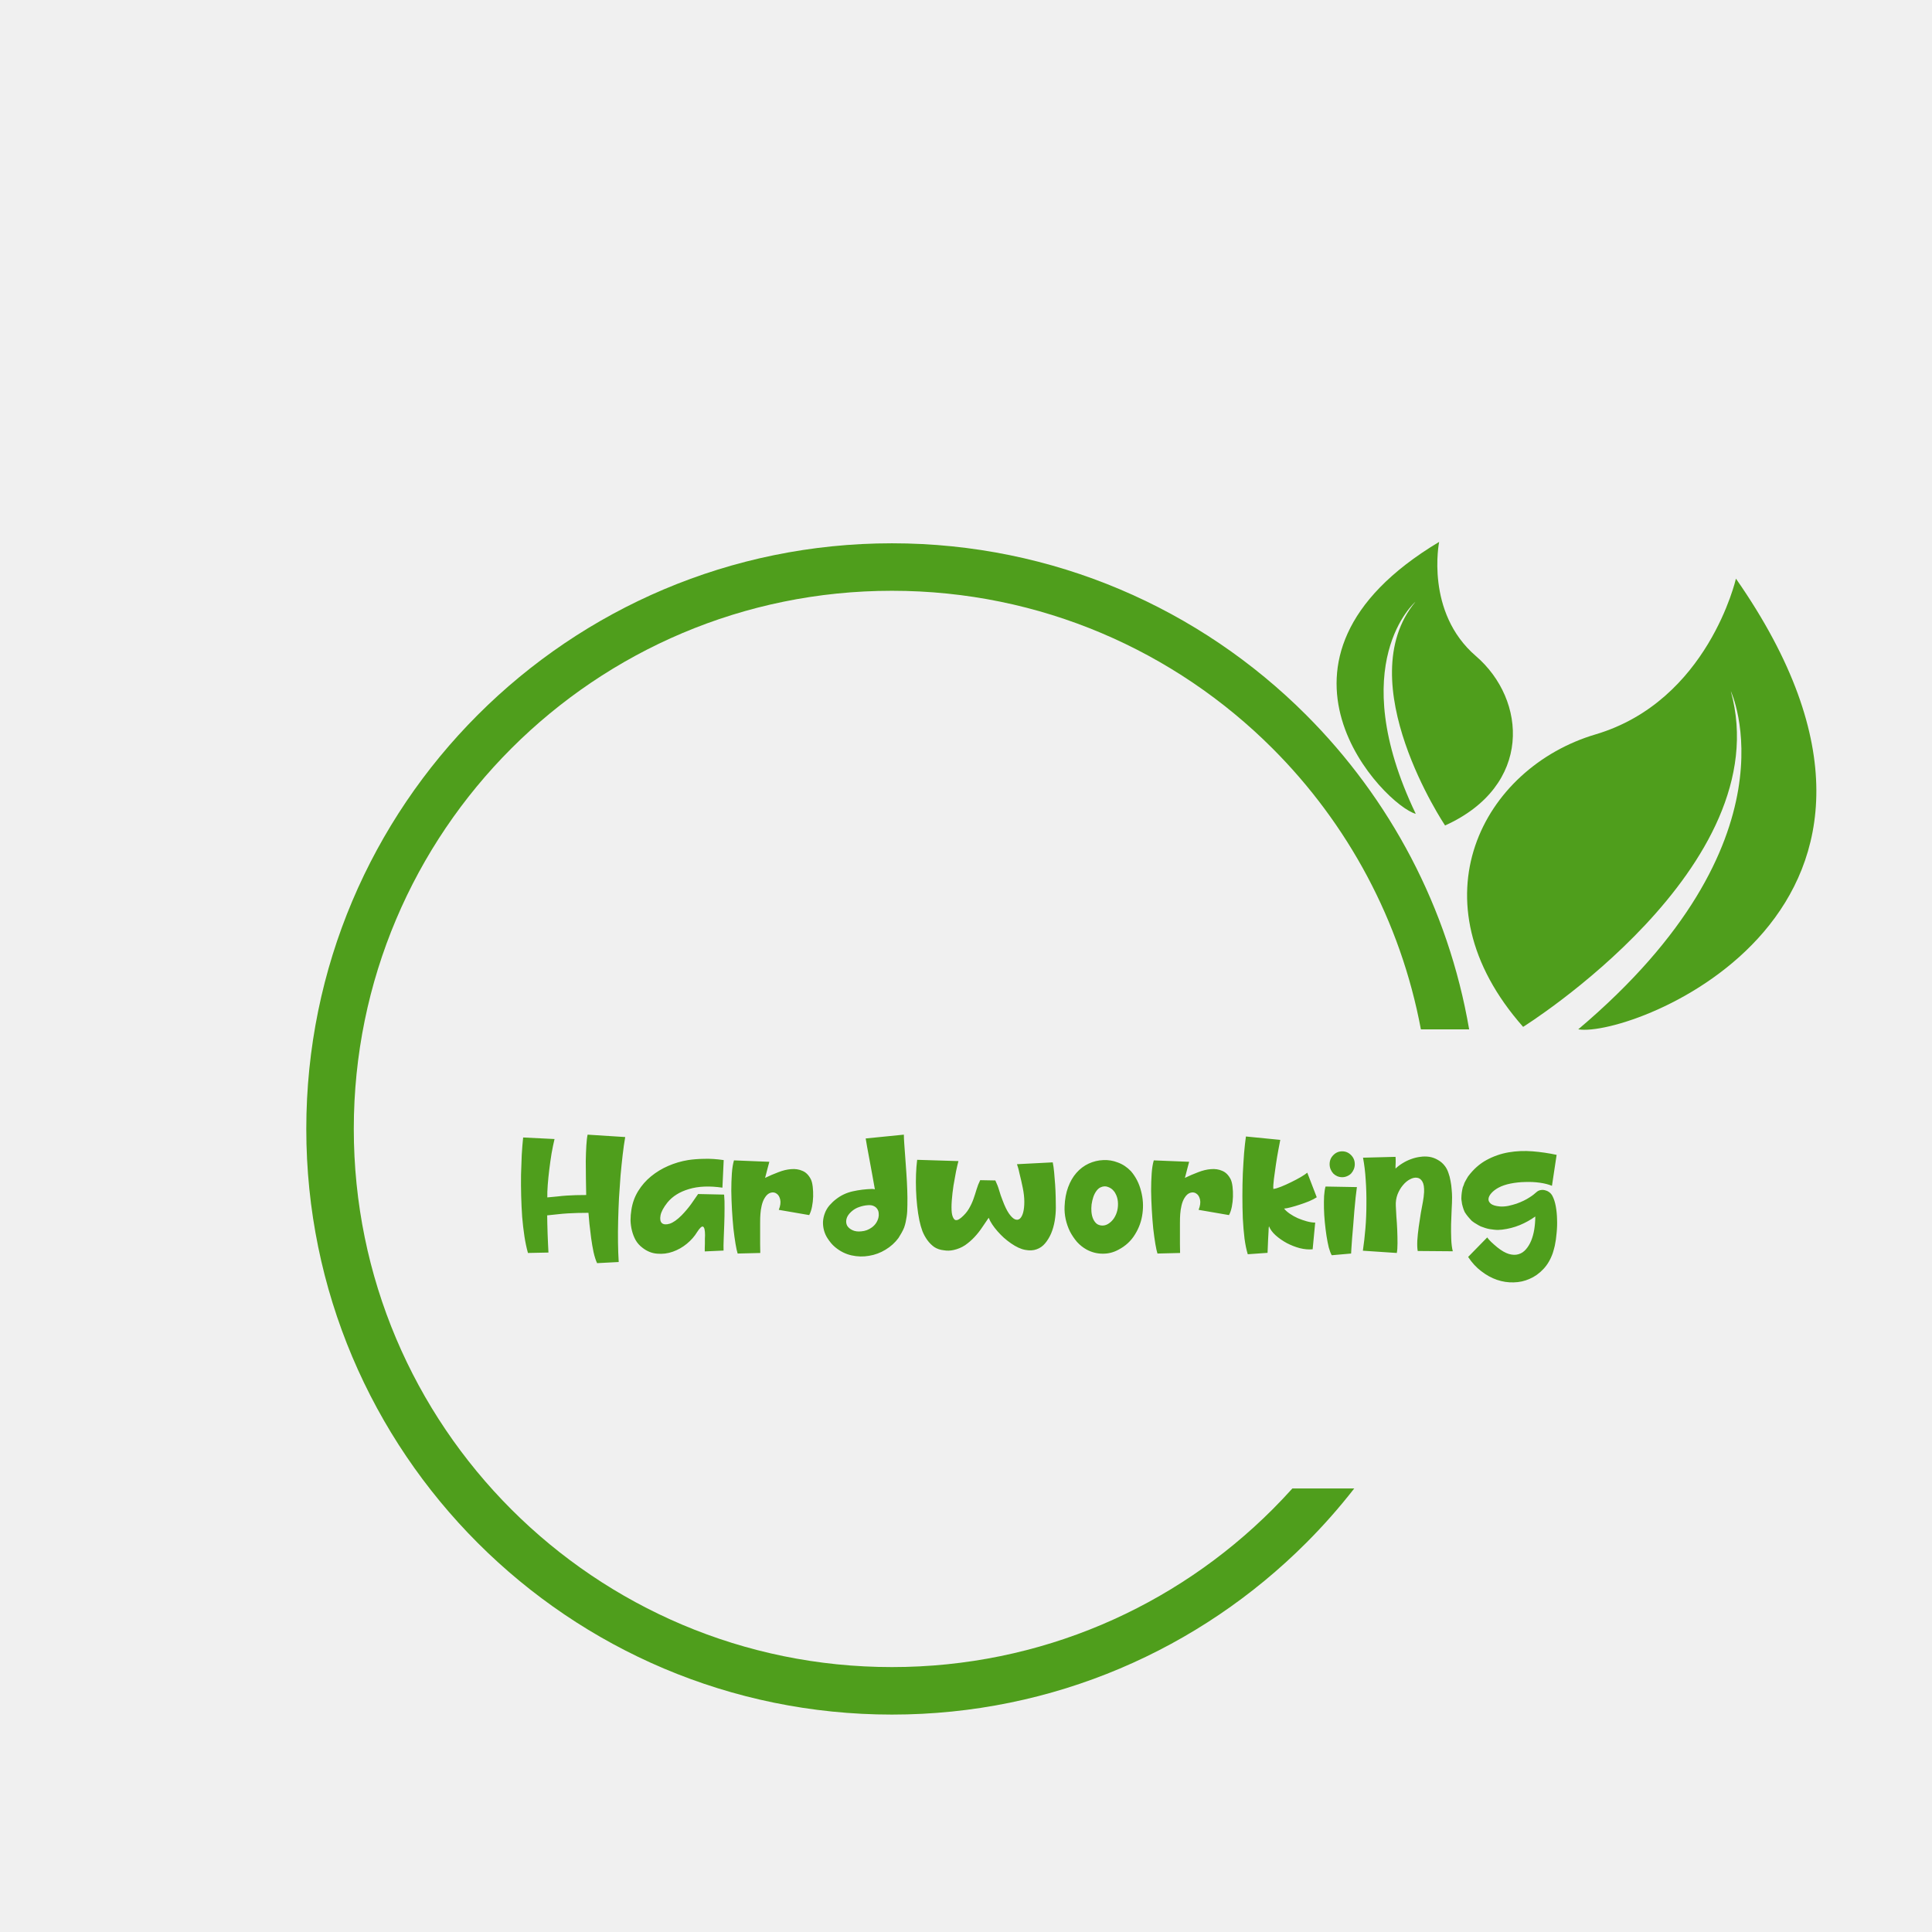
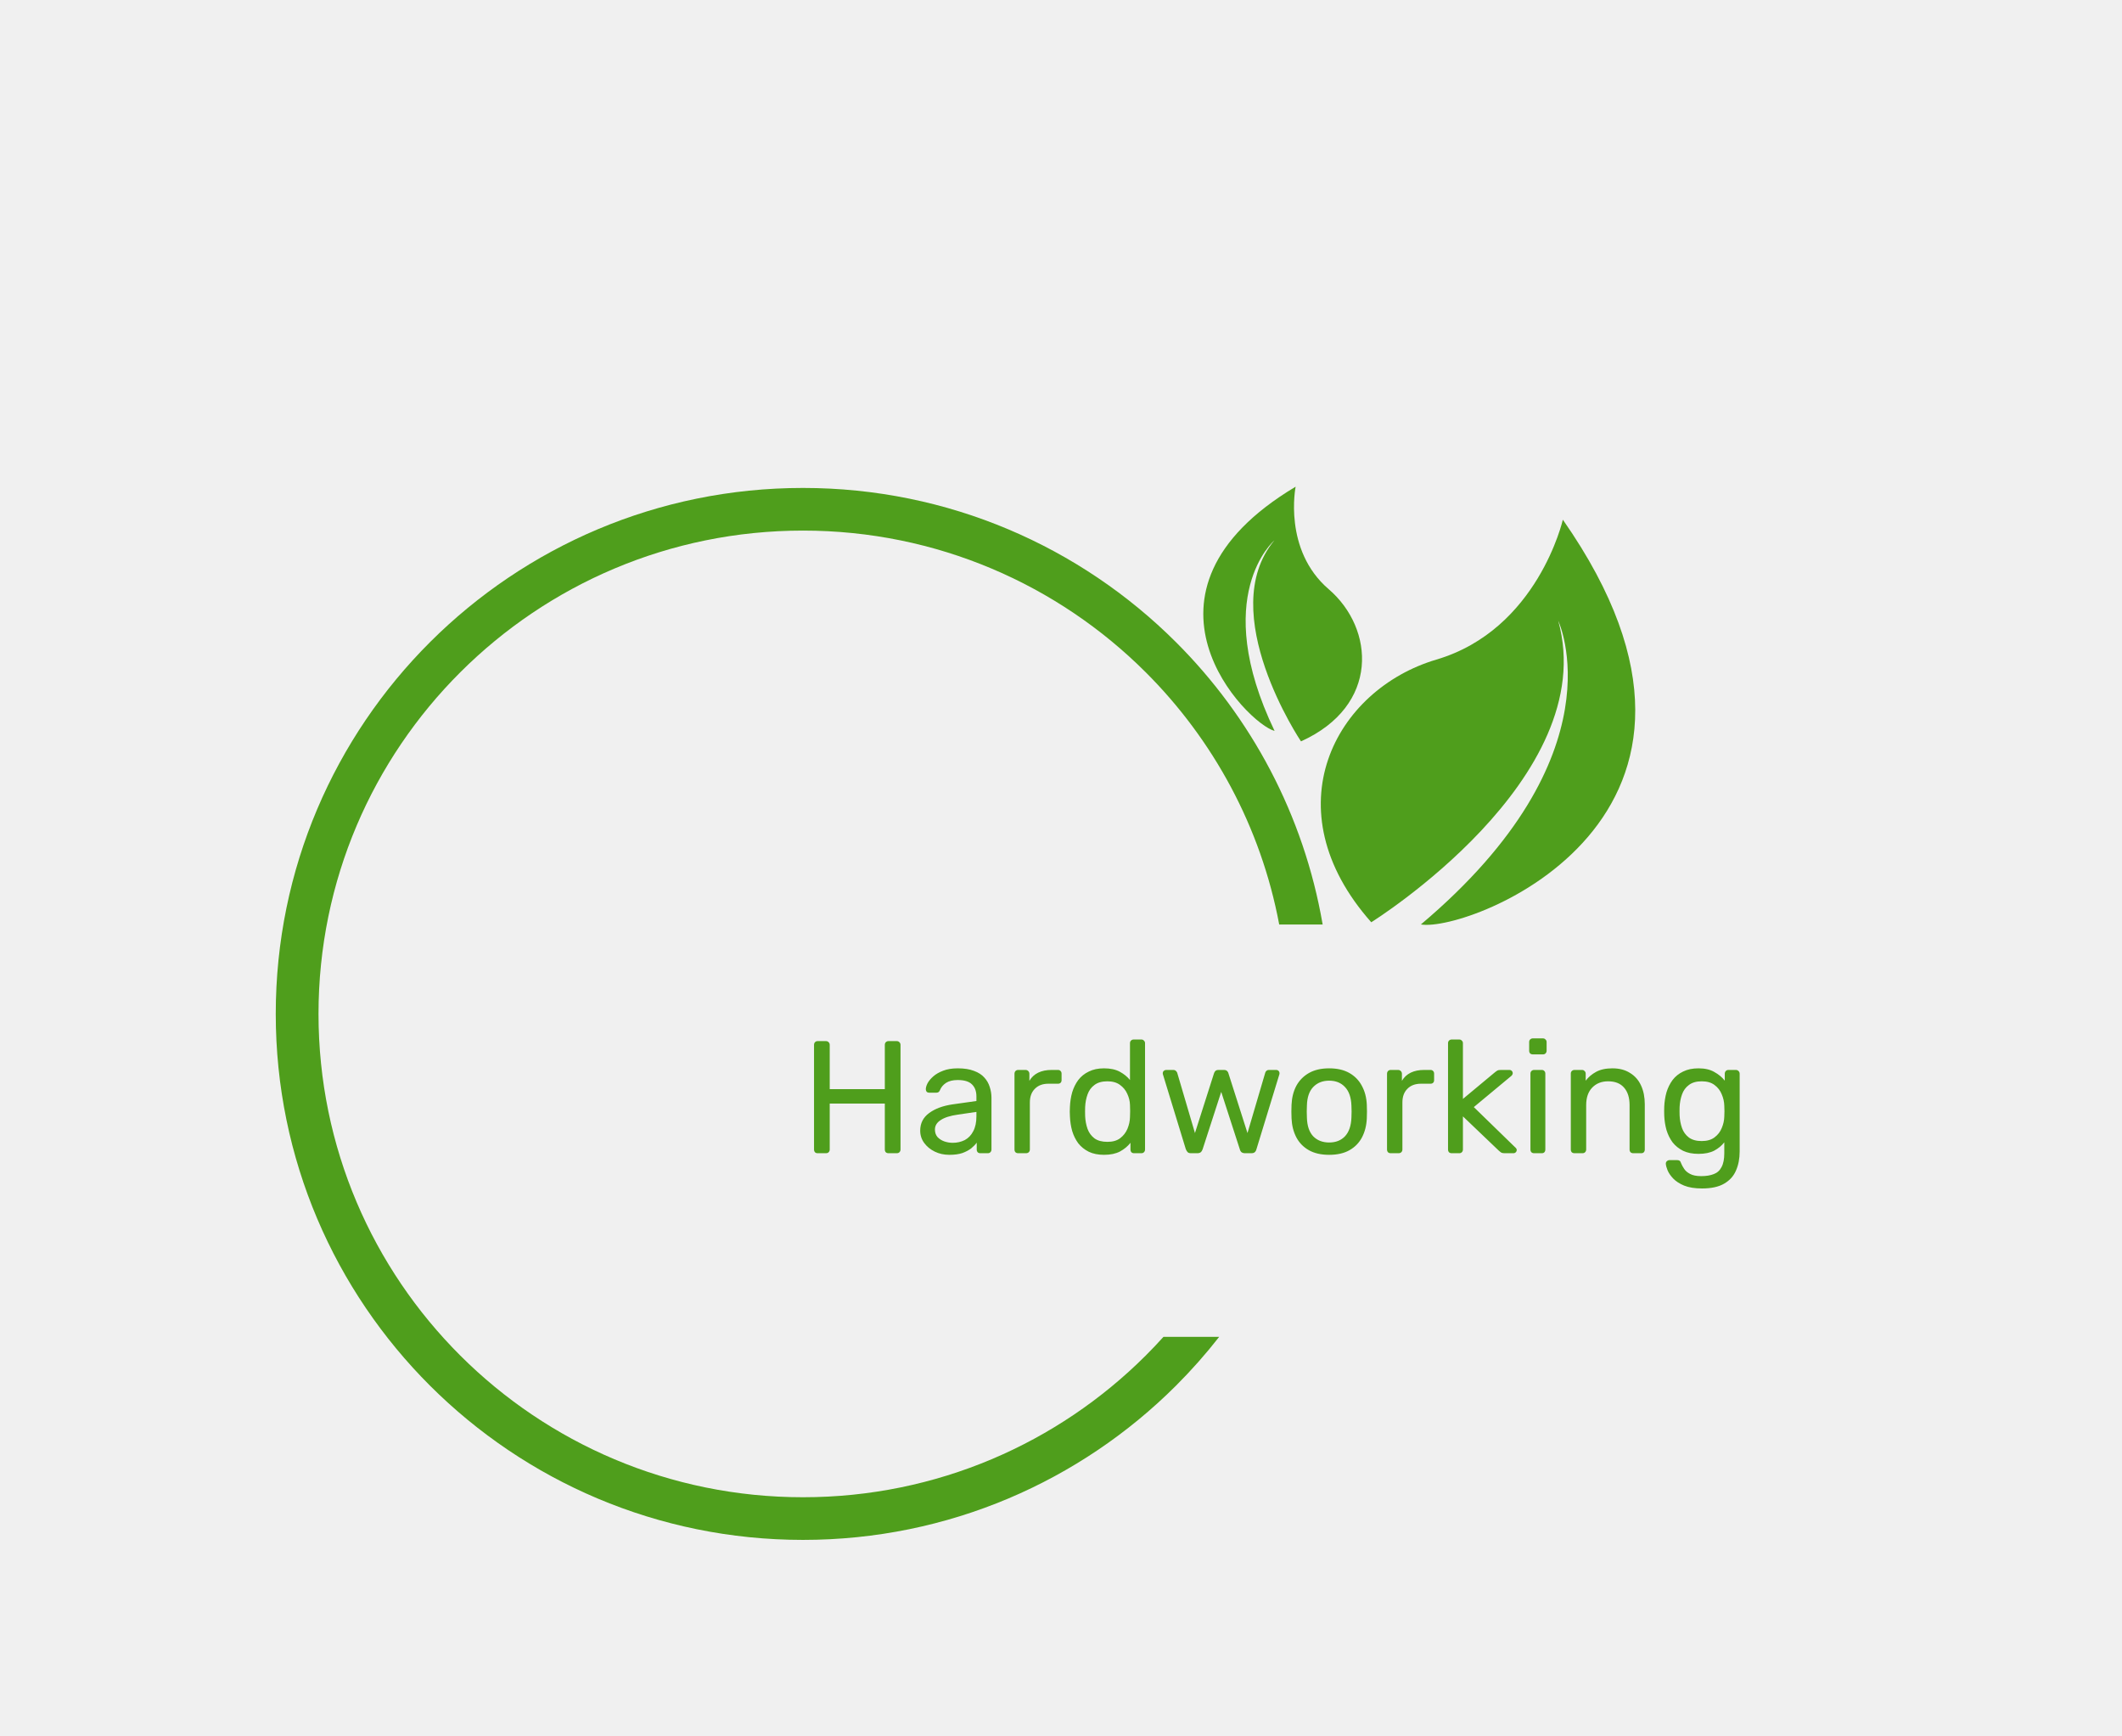
- <svg xmlns="http://www.w3.org/2000/svg" width="164" height="164" viewBox="0 0 164 164" fill="none">
-   <g clip-path="url(#clip0_4_5289)">
-     <path d="M75.713 46.118C89.441 46.118 101.87 51.682 110.865 60.68C117.974 67.788 122.938 77.039 124.71 87.378H120.614C118.888 78.152 114.39 69.903 108.015 63.528C99.748 55.261 88.328 50.149 75.713 50.149C63.099 50.149 51.678 55.261 43.411 63.528C35.145 71.795 30.032 83.216 30.032 95.83C30.032 108.445 35.145 119.865 43.411 128.132C51.678 136.399 63.099 141.512 75.713 141.512C88.328 141.512 99.748 136.399 108.015 128.132C108.594 127.554 109.156 126.958 109.704 126.351H114.956C113.688 127.979 112.322 129.526 110.865 130.982C101.87 139.978 89.441 145.544 75.713 145.544C61.986 145.544 49.557 139.98 40.561 130.982C31.565 121.987 26 109.558 26 95.83C26 82.103 31.564 69.674 40.561 60.678C49.557 51.682 61.984 46.118 75.713 46.118Z" fill="#4F9E1C" />
-     <path fill-rule="evenodd" clip-rule="evenodd" d="M133.972 87.375C138.51 88.151 166.984 77.266 147.357 49.118C147.357 49.118 144.998 59.507 135.435 62.341C125.871 65.174 119.818 76.443 129.292 87.167C129.292 87.167 151.051 73.59 146.922 58.669C146.922 58.667 152.921 71.362 133.972 87.375Z" fill="#4F9E1C" />
-     <path fill-rule="evenodd" clip-rule="evenodd" d="M120.179 69.083C117.63 68.425 105.335 56.078 122.163 46C122.163 46 120.958 51.969 125.281 55.688C129.604 59.407 130.119 66.7 122.667 70.072C122.667 70.072 114.504 57.895 120.151 51.083C120.153 51.081 114.051 56.296 120.179 69.083Z" fill="#4F9E1C" />
-     <path d="M50.684 107.224C50.572 106.984 50.472 106.672 50.384 106.288C50.304 105.904 50.236 105.508 50.18 105.1C50.124 104.684 50.076 104.284 50.036 103.9C50.004 103.516 49.976 103.2 49.952 102.952C49.616 102.952 49.304 102.956 49.016 102.964C48.736 102.972 48.46 102.984 48.188 103C47.916 103.016 47.64 103.04 47.36 103.072C47.08 103.096 46.776 103.128 46.448 103.168C46.448 103.352 46.452 103.584 46.46 103.864C46.468 104.144 46.476 104.432 46.484 104.728C46.5 105.024 46.512 105.316 46.52 105.604C46.528 105.884 46.54 106.124 46.556 106.324L44.816 106.36C44.696 105.936 44.596 105.464 44.516 104.944C44.436 104.416 44.372 103.864 44.324 103.288C44.284 102.704 44.256 102.112 44.24 101.512C44.224 100.904 44.22 100.308 44.228 99.724C44.244 99.14 44.264 98.58 44.288 98.044C44.32 97.5 44.36 97.004 44.408 96.556L47.072 96.688C46.984 97.056 46.9 97.464 46.82 97.912C46.748 98.36 46.684 98.812 46.628 99.268C46.572 99.716 46.528 100.152 46.496 100.576C46.464 100.992 46.452 101.348 46.46 101.644C46.78 101.612 47.072 101.584 47.336 101.56C47.6 101.528 47.856 101.504 48.104 101.488C48.352 101.472 48.608 101.46 48.872 101.452C49.136 101.444 49.432 101.44 49.76 101.44C49.752 101.016 49.744 100.552 49.736 100.048C49.728 99.536 49.724 99.04 49.724 98.56C49.732 98.08 49.748 97.64 49.772 97.24C49.796 96.84 49.832 96.532 49.88 96.316L53.072 96.52C52.992 96.968 52.92 97.472 52.856 98.032C52.792 98.584 52.732 99.168 52.676 99.784C52.628 100.4 52.584 101.036 52.544 101.692C52.512 102.34 52.488 102.984 52.472 103.624C52.456 104.256 52.452 104.872 52.46 105.472C52.468 106.064 52.488 106.616 52.52 107.128L50.684 107.224ZM61.468 101.404C61.5 101.756 61.512 102.152 61.504 102.592C61.504 103.032 61.496 103.472 61.48 103.912C61.464 104.352 61.448 104.772 61.432 105.172C61.416 105.564 61.412 105.892 61.42 106.156L59.824 106.228C59.824 106.172 59.824 106.08 59.824 105.952C59.832 105.824 59.836 105.692 59.836 105.556C59.836 105.412 59.836 105.276 59.836 105.148C59.844 105.02 59.848 104.924 59.848 104.86C59.848 104.428 59.792 104.184 59.68 104.128C59.576 104.072 59.408 104.224 59.176 104.584C58.96 104.944 58.668 105.276 58.3 105.58C57.94 105.876 57.544 106.1 57.112 106.252C56.688 106.404 56.248 106.46 55.792 106.42C55.336 106.388 54.912 106.216 54.52 105.904C54.288 105.728 54.1 105.516 53.956 105.268C53.82 105.02 53.716 104.752 53.644 104.464C53.572 104.176 53.532 103.884 53.524 103.588C53.524 103.284 53.548 102.988 53.596 102.7C53.684 102.116 53.876 101.584 54.172 101.104C54.468 100.624 54.832 100.208 55.264 99.856C55.704 99.496 56.192 99.2 56.728 98.968C57.264 98.736 57.82 98.572 58.396 98.476C58.812 98.412 59.272 98.376 59.776 98.368C60.288 98.352 60.84 98.388 61.432 98.476L61.324 100.816C60.22 100.656 59.272 100.696 58.48 100.936C57.696 101.168 57.088 101.548 56.656 102.076C56.32 102.5 56.124 102.868 56.068 103.18C56.012 103.484 56.052 103.7 56.188 103.828C56.332 103.948 56.552 103.964 56.848 103.876C57.144 103.78 57.48 103.544 57.856 103.168C58.152 102.864 58.42 102.548 58.66 102.22C58.9 101.884 59.1 101.596 59.26 101.356L61.468 101.404ZM66.109 102.7C66.245 102.356 66.284 102.064 66.228 101.824C66.172 101.584 66.069 101.416 65.916 101.32C65.772 101.216 65.605 101.192 65.412 101.248C65.221 101.304 65.052 101.452 64.909 101.692C64.796 101.876 64.713 102.092 64.656 102.34C64.6 102.58 64.564 102.816 64.549 103.048C64.532 103.248 64.525 103.496 64.525 103.792C64.525 104.08 64.525 104.38 64.525 104.692C64.525 105.004 64.525 105.308 64.525 105.604C64.532 105.9 64.537 106.152 64.537 106.36L62.617 106.408C62.56 106.24 62.501 105.968 62.437 105.592C62.373 105.208 62.312 104.772 62.257 104.284C62.209 103.796 62.169 103.276 62.136 102.724C62.105 102.164 62.084 101.62 62.077 101.092C62.077 100.564 62.093 100.072 62.124 99.616C62.157 99.16 62.217 98.788 62.304 98.5L65.305 98.62C65.296 98.652 65.276 98.728 65.245 98.848C65.213 98.968 65.177 99.104 65.136 99.256C65.105 99.4 65.069 99.54 65.028 99.676C64.989 99.812 64.96 99.916 64.945 99.988C65.305 99.812 65.677 99.652 66.061 99.508C66.445 99.356 66.808 99.268 67.153 99.244C67.504 99.212 67.825 99.26 68.112 99.388C68.409 99.508 68.648 99.748 68.832 100.108C68.904 100.26 68.957 100.468 68.989 100.732C69.02 100.996 69.032 101.276 69.025 101.572C69.016 101.868 68.984 102.156 68.928 102.436C68.873 102.716 68.793 102.952 68.689 103.144L66.109 102.7ZM76.725 96.316C76.725 96.5 76.737 96.764 76.761 97.108C76.785 97.444 76.813 97.828 76.845 98.26C76.877 98.684 76.909 99.136 76.941 99.616C76.973 100.088 76.997 100.552 77.013 101.008C77.029 101.456 77.033 101.88 77.025 102.28C77.025 102.672 77.005 103 76.965 103.264C76.941 103.424 76.913 103.58 76.881 103.732C76.849 103.884 76.805 104.04 76.749 104.2C76.685 104.36 76.609 104.516 76.521 104.668C76.441 104.812 76.357 104.952 76.269 105.088C75.973 105.488 75.605 105.82 75.165 106.084C74.733 106.348 74.269 106.52 73.773 106.6C73.285 106.688 72.789 106.676 72.285 106.564C71.781 106.452 71.317 106.22 70.893 105.868C70.757 105.756 70.637 105.636 70.533 105.508C70.429 105.38 70.333 105.248 70.245 105.112C70.109 104.904 70.009 104.68 69.945 104.44C69.881 104.2 69.853 103.956 69.861 103.708C69.877 103.46 69.929 103.22 70.017 102.988C70.105 102.748 70.237 102.524 70.413 102.316C70.597 102.108 70.785 101.932 70.977 101.788C71.385 101.468 71.853 101.248 72.381 101.128C72.917 101.008 73.473 100.94 74.049 100.924C74.089 100.932 74.125 100.936 74.157 100.936C74.189 100.936 74.225 100.944 74.265 100.96C74.209 100.64 74.141 100.26 74.061 99.82C73.981 99.38 73.901 98.944 73.821 98.512C73.741 98.08 73.669 97.692 73.605 97.348C73.549 97.004 73.509 96.768 73.485 96.64L76.725 96.316ZM72.249 102.868C72.033 103.068 71.901 103.272 71.853 103.48C71.805 103.688 71.825 103.876 71.913 104.044C72.009 104.204 72.161 104.332 72.369 104.428C72.577 104.524 72.825 104.556 73.113 104.524C73.441 104.5 73.741 104.388 74.013 104.188C74.293 103.98 74.477 103.708 74.565 103.372C74.597 103.244 74.605 103.116 74.589 102.988C74.581 102.852 74.541 102.732 74.469 102.628C74.397 102.516 74.297 102.432 74.169 102.376C74.041 102.312 73.877 102.288 73.677 102.304C73.429 102.32 73.181 102.372 72.933 102.46C72.685 102.54 72.457 102.676 72.249 102.868ZM89.362 98.668C89.41 98.892 89.45 99.172 89.482 99.508C89.514 99.836 89.542 100.184 89.566 100.552C89.59 100.912 89.606 101.268 89.614 101.62C89.622 101.964 89.626 102.26 89.626 102.508C89.626 102.876 89.594 103.252 89.53 103.636C89.466 104.012 89.366 104.364 89.23 104.692C89.094 105.012 88.922 105.296 88.714 105.544C88.514 105.784 88.274 105.952 87.994 106.048C87.714 106.152 87.39 106.168 87.022 106.096C86.662 106.032 86.262 105.848 85.822 105.544C85.614 105.4 85.41 105.24 85.21 105.064C85.018 104.888 84.838 104.704 84.67 104.512C84.502 104.32 84.354 104.128 84.226 103.936C84.098 103.744 83.998 103.556 83.926 103.372C83.75 103.636 83.562 103.912 83.362 104.2C83.17 104.488 82.954 104.76 82.714 105.016C82.474 105.272 82.21 105.5 81.922 105.7C81.634 105.892 81.31 106.028 80.95 106.108C80.67 106.172 80.394 106.18 80.122 106.132C79.81 106.1 79.538 106.008 79.306 105.856C79.082 105.696 78.886 105.5 78.718 105.268C78.55 105.036 78.41 104.78 78.298 104.5C78.194 104.212 78.11 103.916 78.046 103.612C77.966 103.228 77.902 102.812 77.854 102.364C77.806 101.916 77.774 101.464 77.758 101.008C77.742 100.552 77.742 100.108 77.758 99.676C77.774 99.236 77.806 98.828 77.854 98.452L81.358 98.56C81.302 98.768 81.234 99.06 81.154 99.436C81.082 99.812 81.01 100.212 80.938 100.636C80.874 101.06 80.826 101.48 80.794 101.896C80.762 102.312 80.762 102.664 80.794 102.952C80.834 103.232 80.914 103.424 81.034 103.528C81.162 103.624 81.35 103.568 81.598 103.36C81.878 103.12 82.094 102.868 82.246 102.604C82.406 102.332 82.534 102.06 82.63 101.788C82.726 101.516 82.814 101.244 82.894 100.972C82.974 100.7 83.078 100.436 83.206 100.18L84.49 100.204C84.626 100.484 84.734 100.764 84.814 101.044C84.894 101.324 84.99 101.604 85.102 101.884C85.286 102.38 85.47 102.76 85.654 103.024C85.838 103.28 86.006 103.44 86.158 103.504C86.318 103.568 86.458 103.548 86.578 103.444C86.698 103.332 86.79 103.156 86.854 102.916C86.918 102.668 86.95 102.368 86.95 102.016C86.95 101.656 86.906 101.26 86.818 100.828C86.778 100.628 86.734 100.424 86.686 100.216C86.638 100 86.59 99.8 86.542 99.616C86.502 99.424 86.462 99.26 86.422 99.124C86.382 98.988 86.35 98.888 86.326 98.824L89.362 98.668ZM96.008 99.424C96.416 99.904 96.7 100.464 96.86 101.104C97.028 101.736 97.068 102.372 96.98 103.012C96.9 103.644 96.688 104.236 96.344 104.788C96.008 105.34 95.54 105.772 94.94 106.084C94.516 106.316 94.068 106.428 93.596 106.42C93.124 106.42 92.672 106.304 92.24 106.072C91.936 105.904 91.664 105.688 91.424 105.424C91.192 105.152 90.992 104.856 90.824 104.536C90.664 104.208 90.544 103.864 90.464 103.504C90.384 103.136 90.352 102.772 90.368 102.412C90.392 101.796 90.492 101.252 90.668 100.78C90.844 100.3 91.08 99.892 91.376 99.556C91.672 99.22 92.016 98.96 92.408 98.776C92.808 98.592 93.22 98.492 93.644 98.476C94.068 98.452 94.484 98.52 94.892 98.68C95.308 98.832 95.68 99.08 96.008 99.424ZM94.052 103.9C94.252 103.78 94.42 103.62 94.556 103.42C94.692 103.212 94.788 102.988 94.844 102.748C94.9 102.5 94.916 102.248 94.892 101.992C94.868 101.736 94.796 101.504 94.676 101.296C94.652 101.24 94.612 101.18 94.556 101.116C94.428 100.948 94.26 100.828 94.052 100.756C93.852 100.676 93.64 100.688 93.416 100.792C93.28 100.856 93.16 100.964 93.056 101.116C92.952 101.26 92.868 101.428 92.804 101.62C92.74 101.812 92.692 102.02 92.66 102.244C92.636 102.46 92.632 102.668 92.648 102.868C92.672 103.124 92.728 103.34 92.816 103.516C92.904 103.692 93.012 103.824 93.14 103.912C93.276 103.992 93.424 104.032 93.584 104.032C93.744 104.032 93.9 103.988 94.052 103.9ZM101.745 102.7C101.881 102.356 101.921 102.064 101.865 101.824C101.809 101.584 101.705 101.416 101.553 101.32C101.409 101.216 101.241 101.192 101.049 101.248C100.857 101.304 100.689 101.452 100.545 101.692C100.433 101.876 100.349 102.092 100.293 102.34C100.237 102.58 100.201 102.816 100.185 103.048C100.169 103.248 100.161 103.496 100.161 103.792C100.161 104.08 100.161 104.38 100.161 104.692C100.161 105.004 100.161 105.308 100.161 105.604C100.169 105.9 100.173 106.152 100.173 106.36L98.253 106.408C98.197 106.24 98.137 105.968 98.073 105.592C98.009 105.208 97.949 104.772 97.893 104.284C97.845 103.796 97.805 103.276 97.773 102.724C97.741 102.164 97.721 101.62 97.713 101.092C97.713 100.564 97.729 100.072 97.761 99.616C97.793 99.16 97.853 98.788 97.941 98.5L100.941 98.62C100.933 98.652 100.913 98.728 100.881 98.848C100.849 98.968 100.813 99.104 100.773 99.256C100.741 99.4 100.705 99.54 100.665 99.676C100.625 99.812 100.597 99.916 100.581 99.988C100.941 99.812 101.313 99.652 101.697 99.508C102.081 99.356 102.445 99.268 102.789 99.244C103.141 99.212 103.461 99.26 103.749 99.388C104.045 99.508 104.285 99.748 104.469 100.108C104.541 100.26 104.593 100.468 104.625 100.732C104.657 100.996 104.669 101.276 104.661 101.572C104.653 101.868 104.621 102.156 104.565 102.436C104.509 102.716 104.429 102.952 104.325 103.144L101.745 102.7ZM108.678 96.76C108.638 96.952 108.582 97.244 108.51 97.636C108.438 98.02 108.37 98.428 108.306 98.86C108.242 99.284 108.186 99.688 108.138 100.072C108.09 100.456 108.074 100.74 108.09 100.924C108.25 100.908 108.47 100.844 108.75 100.732C109.03 100.62 109.314 100.492 109.602 100.348C109.898 100.204 110.17 100.06 110.418 99.916C110.674 99.764 110.858 99.64 110.97 99.544L111.774 101.632C111.606 101.744 111.39 101.856 111.126 101.968C110.87 102.072 110.606 102.168 110.334 102.256C110.07 102.344 109.814 102.42 109.566 102.484C109.326 102.548 109.138 102.584 109.002 102.592C109.114 102.736 109.274 102.88 109.482 103.024C109.69 103.168 109.918 103.296 110.166 103.408C110.414 103.512 110.666 103.6 110.922 103.672C111.186 103.744 111.426 103.78 111.642 103.78L111.426 106.048C111.09 106.08 110.726 106.048 110.334 105.952C109.95 105.848 109.582 105.704 109.23 105.52C108.878 105.328 108.562 105.108 108.282 104.86C108.01 104.612 107.822 104.356 107.718 104.092C107.71 104.132 107.702 104.18 107.694 104.236C107.694 104.284 107.69 104.384 107.682 104.536C107.674 104.688 107.662 104.908 107.646 105.196C107.638 105.476 107.622 105.86 107.598 106.348L105.918 106.468C105.806 106.108 105.714 105.664 105.642 105.136C105.578 104.608 105.53 104.04 105.498 103.432C105.474 102.816 105.462 102.18 105.462 101.524C105.462 100.868 105.474 100.232 105.498 99.616C105.53 98.992 105.566 98.412 105.606 97.876C105.654 97.332 105.706 96.864 105.762 96.472L108.678 96.76ZM115.182 100.768C115.15 100.992 115.114 101.284 115.074 101.644C115.042 101.996 115.006 102.372 114.966 102.772C114.934 103.172 114.902 103.58 114.87 103.996C114.838 104.404 114.806 104.78 114.774 105.124C114.75 105.46 114.73 105.748 114.714 105.988C114.698 106.22 114.69 106.36 114.69 106.408L113.046 106.552C112.958 106.4 112.874 106.18 112.794 105.892C112.722 105.596 112.658 105.268 112.602 104.908C112.546 104.54 112.498 104.152 112.458 103.744C112.418 103.336 112.394 102.944 112.386 102.568C112.378 102.184 112.382 101.832 112.398 101.512C112.422 101.184 112.462 100.92 112.518 100.72L115.182 100.768ZM113.934 99.928C113.79 99.928 113.65 99.9 113.514 99.844C113.386 99.788 113.274 99.712 113.178 99.616C113.082 99.512 113.006 99.392 112.95 99.256C112.894 99.12 112.866 98.976 112.866 98.824C112.866 98.52 112.97 98.264 113.178 98.056C113.386 97.84 113.638 97.732 113.934 97.732C114.23 97.732 114.482 97.84 114.69 98.056C114.898 98.264 115.002 98.52 115.002 98.824C115.002 98.976 114.974 99.12 114.918 99.256C114.862 99.392 114.786 99.512 114.69 99.616C114.594 99.712 114.478 99.788 114.342 99.844C114.214 99.9 114.078 99.928 113.934 99.928ZM118.461 98.2C118.469 98.256 118.473 98.328 118.473 98.416C118.473 98.504 118.473 98.596 118.473 98.692C118.473 98.788 118.469 98.88 118.461 98.968C118.461 99.056 118.461 99.132 118.461 99.196C118.637 99.028 118.837 98.876 119.061 98.74C119.293 98.596 119.533 98.48 119.781 98.392C120.037 98.296 120.297 98.232 120.561 98.2C120.825 98.16 121.085 98.16 121.341 98.2C121.589 98.24 121.829 98.328 122.061 98.464C122.293 98.592 122.493 98.768 122.661 98.992C122.781 99.152 122.877 99.34 122.949 99.556C123.029 99.772 123.089 100 123.129 100.24C123.177 100.48 123.209 100.72 123.225 100.96C123.249 101.2 123.261 101.424 123.261 101.632C123.261 101.92 123.249 102.268 123.225 102.676C123.209 103.076 123.193 103.492 123.177 103.924C123.169 104.348 123.173 104.764 123.189 105.172C123.205 105.58 123.249 105.928 123.321 106.216L120.345 106.192C120.305 105.976 120.293 105.684 120.309 105.316C120.333 104.948 120.373 104.56 120.429 104.152C120.485 103.744 120.545 103.348 120.609 102.964C120.681 102.572 120.741 102.248 120.789 101.992C120.813 101.856 120.833 101.724 120.849 101.596C120.865 101.46 120.877 101.328 120.885 101.2C120.901 100.792 120.853 100.492 120.741 100.3C120.629 100.108 120.481 100 120.297 99.976C120.113 99.944 119.909 99.988 119.685 100.108C119.469 100.22 119.269 100.388 119.085 100.612C118.901 100.828 118.749 101.088 118.629 101.392C118.517 101.696 118.469 102.016 118.485 102.352C118.493 102.584 118.509 102.888 118.533 103.264C118.565 103.632 118.589 104.012 118.605 104.404C118.621 104.796 118.629 105.172 118.629 105.532C118.629 105.884 118.609 106.16 118.569 106.36L115.689 106.168C115.777 105.576 115.849 104.944 115.905 104.272C115.961 103.592 115.989 102.904 115.989 102.208C115.997 101.512 115.977 100.828 115.929 100.156C115.889 99.484 115.813 98.856 115.701 98.272L118.461 98.2ZM126.244 105.04C126.308 105.136 126.416 105.26 126.568 105.412C126.72 105.556 126.892 105.708 127.084 105.868C127.452 106.164 127.784 106.356 128.08 106.444C128.384 106.532 128.656 106.54 128.896 106.468C129.144 106.396 129.356 106.256 129.532 106.048C129.708 105.848 129.856 105.604 129.976 105.316C130.096 105.02 130.184 104.696 130.24 104.344C130.296 103.992 130.324 103.632 130.324 103.264C129.924 103.552 129.484 103.796 129.004 103.996C128.532 104.188 128.032 104.316 127.504 104.38C127.392 104.388 127.276 104.396 127.156 104.404C127.044 104.404 126.924 104.396 126.796 104.38C126.684 104.364 126.564 104.348 126.436 104.332C126.308 104.308 126.184 104.276 126.064 104.236C125.944 104.196 125.82 104.152 125.692 104.104C125.572 104.048 125.444 103.976 125.308 103.888C125.212 103.84 125.088 103.756 124.936 103.636C124.888 103.588 124.836 103.532 124.78 103.468C124.732 103.404 124.676 103.34 124.612 103.276C124.508 103.148 124.416 103.02 124.336 102.892C124.304 102.82 124.272 102.744 124.24 102.664C124.216 102.584 124.192 102.508 124.168 102.436C124.144 102.356 124.124 102.28 124.108 102.208C124.1 102.128 124.088 102.044 124.072 101.956C124.056 101.868 124.048 101.788 124.048 101.716C124.048 101.636 124.052 101.552 124.06 101.464C124.068 101.384 124.076 101.308 124.084 101.236C124.092 101.156 124.104 101.084 124.12 101.02C124.136 100.932 124.152 100.856 124.168 100.792C124.192 100.72 124.22 100.652 124.252 100.588C124.268 100.524 124.288 100.464 124.312 100.408C124.344 100.344 124.38 100.276 124.42 100.204C124.452 100.14 124.484 100.084 124.516 100.036C124.548 99.98 124.584 99.92 124.624 99.856C125.08 99.248 125.604 98.784 126.196 98.464C126.788 98.144 127.412 97.928 128.068 97.816C128.732 97.704 129.408 97.676 130.096 97.732C130.792 97.788 131.472 97.888 132.136 98.032L131.74 100.66C131.452 100.54 131.108 100.452 130.708 100.396C130.308 100.34 129.892 100.32 129.46 100.336C129.036 100.344 128.624 100.388 128.224 100.468C127.824 100.548 127.484 100.664 127.204 100.816C126.964 100.944 126.764 101.096 126.604 101.272C126.452 101.44 126.368 101.604 126.352 101.764C126.336 101.916 126.404 102.056 126.556 102.184C126.708 102.304 126.964 102.38 127.324 102.412C127.548 102.428 127.784 102.412 128.032 102.364C128.288 102.308 128.524 102.244 128.74 102.172C129.18 102.012 129.544 101.836 129.832 101.644C129.976 101.556 130.096 101.472 130.192 101.392C130.288 101.312 130.368 101.244 130.432 101.188C130.544 101.092 130.664 101.036 130.792 101.02C130.928 100.996 131.056 101.004 131.176 101.044C131.304 101.076 131.42 101.132 131.524 101.212C131.628 101.292 131.712 101.392 131.776 101.512C131.904 101.752 132 102.048 132.064 102.4C132.128 102.744 132.164 103.108 132.172 103.492C132.188 103.876 132.176 104.264 132.136 104.656C132.104 105.048 132.052 105.412 131.98 105.748C131.956 105.86 131.928 105.968 131.896 106.072C131.872 106.176 131.844 106.272 131.812 106.36C131.62 106.912 131.352 107.368 131.008 107.728C130.664 108.096 130.276 108.372 129.844 108.556C129.42 108.748 128.968 108.848 128.488 108.856C128.016 108.872 127.544 108.8 127.072 108.64C126.608 108.48 126.164 108.236 125.74 107.908C125.316 107.588 124.944 107.184 124.624 106.696L126.244 105.04Z" fill="#4F9E1C" />
+ <svg xmlns="http://www.w3.org/2000/svg" width="159" height="130" viewBox="0 0 159 130" fill="none">
+   <g clip-path="url(#clip0_874_954)">
+     <path d="M60.168 36.557C71.077 36.557 80.954 40.968 88.103 48.1C93.752 53.734 97.697 61.067 99.105 69.263H95.85C94.478 61.95 90.904 55.411 85.838 50.358C79.269 43.805 70.193 39.752 60.168 39.752C50.144 39.752 41.068 43.805 34.499 50.358C27.929 56.911 23.866 65.964 23.866 75.963C23.866 85.962 27.929 95.015 34.499 101.568C41.068 108.121 50.144 112.174 60.168 112.174C70.193 112.174 79.269 108.121 85.838 101.568C86.298 101.11 86.744 100.638 87.18 100.156H91.354C90.346 101.447 89.26 102.673 88.103 103.828C80.954 110.958 71.077 115.37 60.168 115.37C49.259 115.37 39.382 110.96 32.233 103.828C25.085 96.697 20.662 86.844 20.662 75.963C20.662 65.082 25.084 55.229 32.233 48.098C39.382 40.968 49.258 36.557 60.168 36.557Z" fill="#4F9E1C" />
+     <path fill-rule="evenodd" clip-rule="evenodd" d="M106.466 69.261C110.072 69.876 132.7 61.248 117.103 38.935C117.103 38.935 115.229 47.17 107.629 49.416C100.028 51.663 95.218 60.595 102.747 69.096C102.747 69.096 120.039 58.334 116.757 46.506C116.757 46.505 121.524 56.568 106.466 69.261Z" fill="#4F9E1C" />
+     <path fill-rule="evenodd" clip-rule="evenodd" d="M95.504 54.761C93.479 54.24 83.708 44.452 97.081 36.463C97.081 36.463 96.123 41.195 99.559 44.143C102.994 47.091 103.403 52.872 97.482 55.544C97.482 55.544 90.995 45.892 95.482 40.492C95.484 40.491 90.635 44.624 95.504 54.761Z" fill="#4F9E1C" />
+     <path d="M61.271 86.4C61.183 86.4 61.115 86.376 61.067 86.328C61.019 86.272 60.995 86.204 60.995 86.124V78.288C60.995 78.2 61.019 78.132 61.067 78.084C61.115 78.028 61.183 78 61.271 78H61.883C61.971 78 62.039 78.028 62.087 78.084C62.143 78.132 62.171 78.2 62.171 78.288V81.6H66.299V78.288C66.299 78.2 66.323 78.132 66.371 78.084C66.427 78.028 66.495 78 66.575 78H67.187C67.275 78 67.343 78.028 67.391 78.084C67.447 78.132 67.475 78.2 67.475 78.288V86.124C67.475 86.204 67.447 86.272 67.391 86.328C67.343 86.376 67.275 86.4 67.187 86.4H66.575C66.495 86.4 66.427 86.376 66.371 86.328C66.323 86.272 66.299 86.204 66.299 86.124V82.68H62.171V86.124C62.171 86.204 62.143 86.272 62.087 86.328C62.039 86.376 61.971 86.4 61.883 86.4H61.271ZM71.134 86.52C70.734 86.52 70.37 86.44 70.042 86.28C69.714 86.12 69.45 85.904 69.25 85.632C69.05 85.36 68.95 85.052 68.95 84.708C68.95 84.156 69.174 83.716 69.622 83.388C70.07 83.06 70.654 82.844 71.374 82.74L73.162 82.488V82.14C73.162 81.756 73.05 81.456 72.826 81.24C72.61 81.024 72.254 80.916 71.758 80.916C71.398 80.916 71.106 80.988 70.882 81.132C70.666 81.276 70.514 81.46 70.426 81.684C70.378 81.804 70.294 81.864 70.174 81.864H69.634C69.546 81.864 69.478 81.84 69.43 81.792C69.39 81.736 69.37 81.672 69.37 81.6C69.37 81.48 69.414 81.332 69.502 81.156C69.598 80.98 69.742 80.808 69.934 80.64C70.126 80.472 70.37 80.332 70.666 80.22C70.97 80.1 71.338 80.04 71.77 80.04C72.25 80.04 72.654 80.104 72.982 80.232C73.31 80.352 73.566 80.516 73.75 80.724C73.942 80.932 74.078 81.168 74.158 81.432C74.246 81.696 74.29 81.964 74.29 82.236V86.124C74.29 86.204 74.262 86.272 74.206 86.328C74.158 86.376 74.094 86.4 74.014 86.4H73.462C73.374 86.4 73.306 86.376 73.258 86.328C73.21 86.272 73.186 86.204 73.186 86.124V85.608C73.082 85.752 72.942 85.896 72.766 86.04C72.59 86.176 72.37 86.292 72.106 86.388C71.842 86.476 71.518 86.52 71.134 86.52ZM71.386 85.62C71.714 85.62 72.014 85.552 72.286 85.416C72.558 85.272 72.77 85.052 72.922 84.756C73.082 84.46 73.162 84.088 73.162 83.64V83.304L71.77 83.508C71.202 83.588 70.774 83.724 70.486 83.916C70.198 84.1 70.054 84.336 70.054 84.624C70.054 84.848 70.118 85.036 70.246 85.188C70.382 85.332 70.55 85.44 70.75 85.512C70.958 85.584 71.17 85.62 71.386 85.62ZM76.291 86.4C76.211 86.4 76.143 86.376 76.087 86.328C76.039 86.272 76.015 86.204 76.015 86.124V80.448C76.015 80.368 76.039 80.3 76.087 80.244C76.143 80.188 76.211 80.16 76.291 80.16H76.843C76.923 80.16 76.991 80.188 77.047 80.244C77.103 80.3 77.131 80.368 77.131 80.448V80.976C77.291 80.704 77.511 80.5 77.791 80.364C78.071 80.228 78.407 80.16 78.799 80.16H79.279C79.359 80.16 79.423 80.188 79.471 80.244C79.519 80.292 79.543 80.356 79.543 80.436V80.928C79.543 81.008 79.519 81.072 79.471 81.12C79.423 81.168 79.359 81.192 79.279 81.192H78.559C78.127 81.192 77.787 81.32 77.539 81.576C77.291 81.824 77.167 82.164 77.167 82.596V86.124C77.167 86.204 77.139 86.272 77.083 86.328C77.027 86.376 76.959 86.4 76.879 86.4H76.291ZM82.725 86.52C82.285 86.52 81.905 86.444 81.585 86.292C81.265 86.132 81.001 85.92 80.793 85.656C80.593 85.384 80.441 85.076 80.337 84.732C80.241 84.388 80.185 84.024 80.169 83.64C80.161 83.512 80.157 83.392 80.157 83.28C80.157 83.168 80.161 83.048 80.169 82.92C80.185 82.544 80.241 82.184 80.337 81.84C80.441 81.496 80.593 81.188 80.793 80.916C81.001 80.644 81.265 80.432 81.585 80.28C81.905 80.12 82.285 80.04 82.725 80.04C83.197 80.04 83.589 80.124 83.901 80.292C84.213 80.46 84.469 80.668 84.669 80.916V78.156C84.669 78.076 84.693 78.012 84.741 77.964C84.797 77.908 84.865 77.88 84.945 77.88H85.521C85.601 77.88 85.665 77.908 85.713 77.964C85.769 78.012 85.797 78.076 85.797 78.156V86.124C85.797 86.204 85.769 86.272 85.713 86.328C85.665 86.376 85.601 86.4 85.521 86.4H84.981C84.893 86.4 84.825 86.376 84.777 86.328C84.729 86.272 84.705 86.204 84.705 86.124V85.62C84.505 85.876 84.245 86.092 83.925 86.268C83.605 86.436 83.205 86.52 82.725 86.52ZM82.977 85.548C83.377 85.548 83.697 85.456 83.937 85.272C84.177 85.088 84.357 84.856 84.477 84.576C84.597 84.288 84.661 83.996 84.669 83.7C84.677 83.572 84.681 83.42 84.681 83.244C84.681 83.06 84.677 82.904 84.669 82.776C84.661 82.496 84.593 82.22 84.465 81.948C84.345 81.676 84.161 81.452 83.913 81.276C83.673 81.1 83.361 81.012 82.977 81.012C82.569 81.012 82.245 81.104 82.005 81.288C81.765 81.464 81.593 81.7 81.489 81.996C81.385 82.284 81.325 82.596 81.309 82.932C81.301 83.164 81.301 83.396 81.309 83.628C81.325 83.964 81.385 84.28 81.489 84.576C81.593 84.864 81.765 85.1 82.005 85.284C82.245 85.46 82.569 85.548 82.977 85.548ZM89.237 86.4C89.133 86.4 89.053 86.376 88.997 86.328C88.941 86.272 88.893 86.196 88.853 86.1L87.149 80.532C87.133 80.492 87.125 80.452 87.125 80.412C87.125 80.34 87.149 80.28 87.197 80.232C87.253 80.184 87.313 80.16 87.377 80.16H87.905C87.993 80.16 88.061 80.184 88.109 80.232C88.157 80.28 88.189 80.324 88.205 80.364L89.537 84.888L90.965 80.412C90.981 80.356 91.013 80.3 91.061 80.244C91.117 80.188 91.197 80.16 91.301 80.16H91.709C91.813 80.16 91.893 80.188 91.949 80.244C92.005 80.3 92.037 80.356 92.045 80.412L93.473 84.888L94.805 80.364C94.813 80.324 94.841 80.28 94.889 80.232C94.937 80.184 95.005 80.16 95.093 80.16H95.621C95.693 80.16 95.753 80.184 95.801 80.232C95.849 80.28 95.873 80.34 95.873 80.412C95.873 80.452 95.865 80.492 95.849 80.532L94.145 86.1C94.121 86.196 94.077 86.272 94.013 86.328C93.957 86.376 93.873 86.4 93.761 86.4H93.293C93.189 86.4 93.101 86.376 93.029 86.328C92.965 86.272 92.921 86.196 92.897 86.1L91.505 81.804L90.113 86.1C90.081 86.196 90.033 86.272 89.969 86.328C89.905 86.376 89.817 86.4 89.705 86.4H89.237ZM99.594 86.52C98.986 86.52 98.478 86.404 98.07 86.172C97.662 85.94 97.35 85.62 97.134 85.212C96.918 84.796 96.798 84.324 96.774 83.796C96.766 83.66 96.762 83.488 96.762 83.28C96.762 83.064 96.766 82.892 96.774 82.764C96.798 82.228 96.918 81.756 97.134 81.348C97.358 80.94 97.674 80.62 98.082 80.388C98.49 80.156 98.994 80.04 99.594 80.04C100.194 80.04 100.698 80.156 101.106 80.388C101.514 80.62 101.826 80.94 102.042 81.348C102.266 81.756 102.39 82.228 102.414 82.764C102.422 82.892 102.426 83.064 102.426 83.28C102.426 83.488 102.422 83.66 102.414 83.796C102.39 84.324 102.27 84.796 102.054 85.212C101.838 85.62 101.526 85.94 101.118 86.172C100.71 86.404 100.202 86.52 99.594 86.52ZM99.594 85.596C100.09 85.596 100.486 85.44 100.782 85.128C101.078 84.808 101.238 84.344 101.262 83.736C101.27 83.616 101.274 83.464 101.274 83.28C101.274 83.096 101.27 82.944 101.262 82.824C101.238 82.216 101.078 81.756 100.782 81.444C100.486 81.124 100.09 80.964 99.594 80.964C99.098 80.964 98.698 81.124 98.394 81.444C98.098 81.756 97.942 82.216 97.926 82.824C97.918 82.944 97.914 83.096 97.914 83.28C97.914 83.464 97.918 83.616 97.926 83.736C97.942 84.344 98.098 84.808 98.394 85.128C98.698 85.44 99.098 85.596 99.594 85.596ZM104.205 86.4C104.125 86.4 104.057 86.376 104.001 86.328C103.953 86.272 103.929 86.204 103.929 86.124V80.448C103.929 80.368 103.953 80.3 104.001 80.244C104.057 80.188 104.125 80.16 104.205 80.16H104.757C104.837 80.16 104.905 80.188 104.961 80.244C105.017 80.3 105.045 80.368 105.045 80.448V80.976C105.205 80.704 105.425 80.5 105.705 80.364C105.985 80.228 106.321 80.16 106.713 80.16H107.193C107.273 80.16 107.337 80.188 107.385 80.244C107.433 80.292 107.457 80.356 107.457 80.436V80.928C107.457 81.008 107.433 81.072 107.385 81.12C107.337 81.168 107.273 81.192 107.193 81.192H106.473C106.041 81.192 105.701 81.32 105.453 81.576C105.205 81.824 105.081 82.164 105.081 82.596V86.124C105.081 86.204 105.053 86.272 104.997 86.328C104.941 86.376 104.873 86.4 104.793 86.4H104.205ZM108.776 86.4C108.696 86.4 108.628 86.376 108.572 86.328C108.524 86.272 108.5 86.204 108.5 86.124V78.156C108.5 78.076 108.524 78.012 108.572 77.964C108.628 77.908 108.696 77.88 108.776 77.88H109.34C109.42 77.88 109.484 77.908 109.532 77.964C109.588 78.012 109.616 78.076 109.616 78.156V82.332L111.98 80.364C112.076 80.284 112.148 80.232 112.196 80.208C112.252 80.176 112.34 80.16 112.46 80.16H113.096C113.168 80.16 113.228 80.184 113.276 80.232C113.324 80.28 113.348 80.34 113.348 80.412C113.348 80.444 113.336 80.48 113.312 80.52C113.296 80.56 113.26 80.6 113.204 80.64L110.432 82.944L113.504 85.932C113.6 86.012 113.648 86.084 113.648 86.148C113.648 86.22 113.624 86.28 113.576 86.328C113.528 86.376 113.468 86.4 113.396 86.4H112.772C112.652 86.4 112.564 86.388 112.508 86.364C112.452 86.332 112.38 86.276 112.292 86.196L109.616 83.64V86.124C109.616 86.204 109.588 86.272 109.532 86.328C109.484 86.376 109.42 86.4 109.34 86.4H108.776ZM114.951 86.4C114.871 86.4 114.803 86.376 114.747 86.328C114.699 86.272 114.675 86.204 114.675 86.124V80.436C114.675 80.356 114.699 80.292 114.747 80.244C114.803 80.188 114.871 80.16 114.951 80.16H115.527C115.607 80.16 115.671 80.188 115.719 80.244C115.767 80.292 115.791 80.356 115.791 80.436V86.124C115.791 86.204 115.767 86.272 115.719 86.328C115.671 86.376 115.607 86.4 115.527 86.4H114.951ZM114.855 78.996C114.775 78.996 114.707 78.972 114.651 78.924C114.603 78.868 114.579 78.8 114.579 78.72V78.072C114.579 77.992 114.603 77.928 114.651 77.88C114.707 77.824 114.775 77.796 114.855 77.796H115.611C115.691 77.796 115.755 77.824 115.803 77.88C115.859 77.928 115.887 77.992 115.887 78.072V78.72C115.887 78.8 115.859 78.868 115.803 78.924C115.755 78.972 115.691 78.996 115.611 78.996H114.855ZM117.975 86.4C117.895 86.4 117.827 86.376 117.771 86.328C117.723 86.272 117.699 86.204 117.699 86.124V80.436C117.699 80.356 117.723 80.292 117.771 80.244C117.827 80.188 117.895 80.16 117.975 80.16H118.539C118.619 80.16 118.683 80.188 118.731 80.244C118.787 80.292 118.815 80.356 118.815 80.436V80.964C119.023 80.692 119.283 80.472 119.595 80.304C119.915 80.128 120.323 80.04 120.819 80.04C121.339 80.04 121.779 80.156 122.139 80.388C122.507 80.612 122.783 80.928 122.967 81.336C123.151 81.736 123.243 82.204 123.243 82.74V86.124C123.243 86.204 123.219 86.272 123.171 86.328C123.123 86.376 123.059 86.4 122.979 86.4H122.379C122.299 86.4 122.231 86.376 122.175 86.328C122.127 86.272 122.103 86.204 122.103 86.124V82.8C122.103 82.24 121.967 81.804 121.695 81.492C121.423 81.172 121.023 81.012 120.495 81.012C119.999 81.012 119.599 81.172 119.295 81.492C118.999 81.804 118.851 82.24 118.851 82.8V86.124C118.851 86.204 118.823 86.272 118.767 86.328C118.719 86.376 118.655 86.4 118.575 86.4H117.975ZM127.532 89.04C126.988 89.04 126.54 88.968 126.188 88.824C125.844 88.68 125.572 88.504 125.372 88.296C125.18 88.096 125.04 87.892 124.952 87.684C124.872 87.484 124.828 87.324 124.82 87.204C124.812 87.124 124.836 87.056 124.892 87C124.956 86.944 125.024 86.916 125.096 86.916H125.672C125.744 86.916 125.804 86.932 125.852 86.964C125.9 86.996 125.94 87.064 125.972 87.168C126.02 87.288 126.092 87.42 126.188 87.564C126.284 87.716 126.432 87.844 126.632 87.948C126.832 88.06 127.112 88.116 127.472 88.116C127.848 88.116 128.164 88.064 128.42 87.96C128.676 87.864 128.868 87.688 128.996 87.432C129.132 87.184 129.2 86.84 129.2 86.4V85.584C129.008 85.832 128.756 86.04 128.444 86.208C128.132 86.368 127.74 86.448 127.268 86.448C126.82 86.448 126.436 86.372 126.116 86.22C125.796 86.06 125.532 85.848 125.324 85.584C125.124 85.312 124.972 85.004 124.868 84.66C124.772 84.316 124.716 83.956 124.7 83.58C124.692 83.356 124.692 83.136 124.7 82.92C124.716 82.544 124.772 82.184 124.868 81.84C124.972 81.496 125.124 81.188 125.324 80.916C125.532 80.644 125.796 80.432 126.116 80.28C126.436 80.12 126.82 80.04 127.268 80.04C127.748 80.04 128.144 80.132 128.456 80.316C128.776 80.492 129.036 80.708 129.236 80.964V80.448C129.236 80.368 129.26 80.3 129.308 80.244C129.364 80.188 129.432 80.16 129.512 80.16H130.064C130.144 80.16 130.212 80.188 130.268 80.244C130.324 80.3 130.352 80.368 130.352 80.448V86.268C130.352 86.804 130.26 87.28 130.076 87.696C129.9 88.112 129.604 88.44 129.188 88.68C128.78 88.92 128.228 89.04 127.532 89.04ZM127.508 85.488C127.908 85.488 128.228 85.396 128.468 85.212C128.716 85.028 128.896 84.796 129.008 84.516C129.128 84.236 129.192 83.952 129.2 83.664C129.208 83.552 129.212 83.416 129.212 83.256C129.212 83.088 129.208 82.948 129.2 82.836C129.192 82.548 129.128 82.264 129.008 81.984C128.896 81.704 128.716 81.472 128.468 81.288C128.228 81.104 127.908 81.012 127.508 81.012C127.108 81.012 126.788 81.104 126.548 81.288C126.308 81.464 126.136 81.7 126.032 81.996C125.928 82.284 125.868 82.596 125.852 82.932C125.844 83.14 125.844 83.352 125.852 83.568C125.868 83.904 125.928 84.22 126.032 84.516C126.136 84.804 126.308 85.04 126.548 85.224C126.788 85.4 127.108 85.488 127.508 85.488Z" fill="#4F9E1C" />
  </g>
  <defs>
-     <clipPath id="clip0_4_5289">
-       <rect width="164" height="164" fill="white" />
+     <clipPath id="clip0_874_954">
+       <rect width="159" height="130" fill="white" />
    </clipPath>
  </defs>
</svg>
